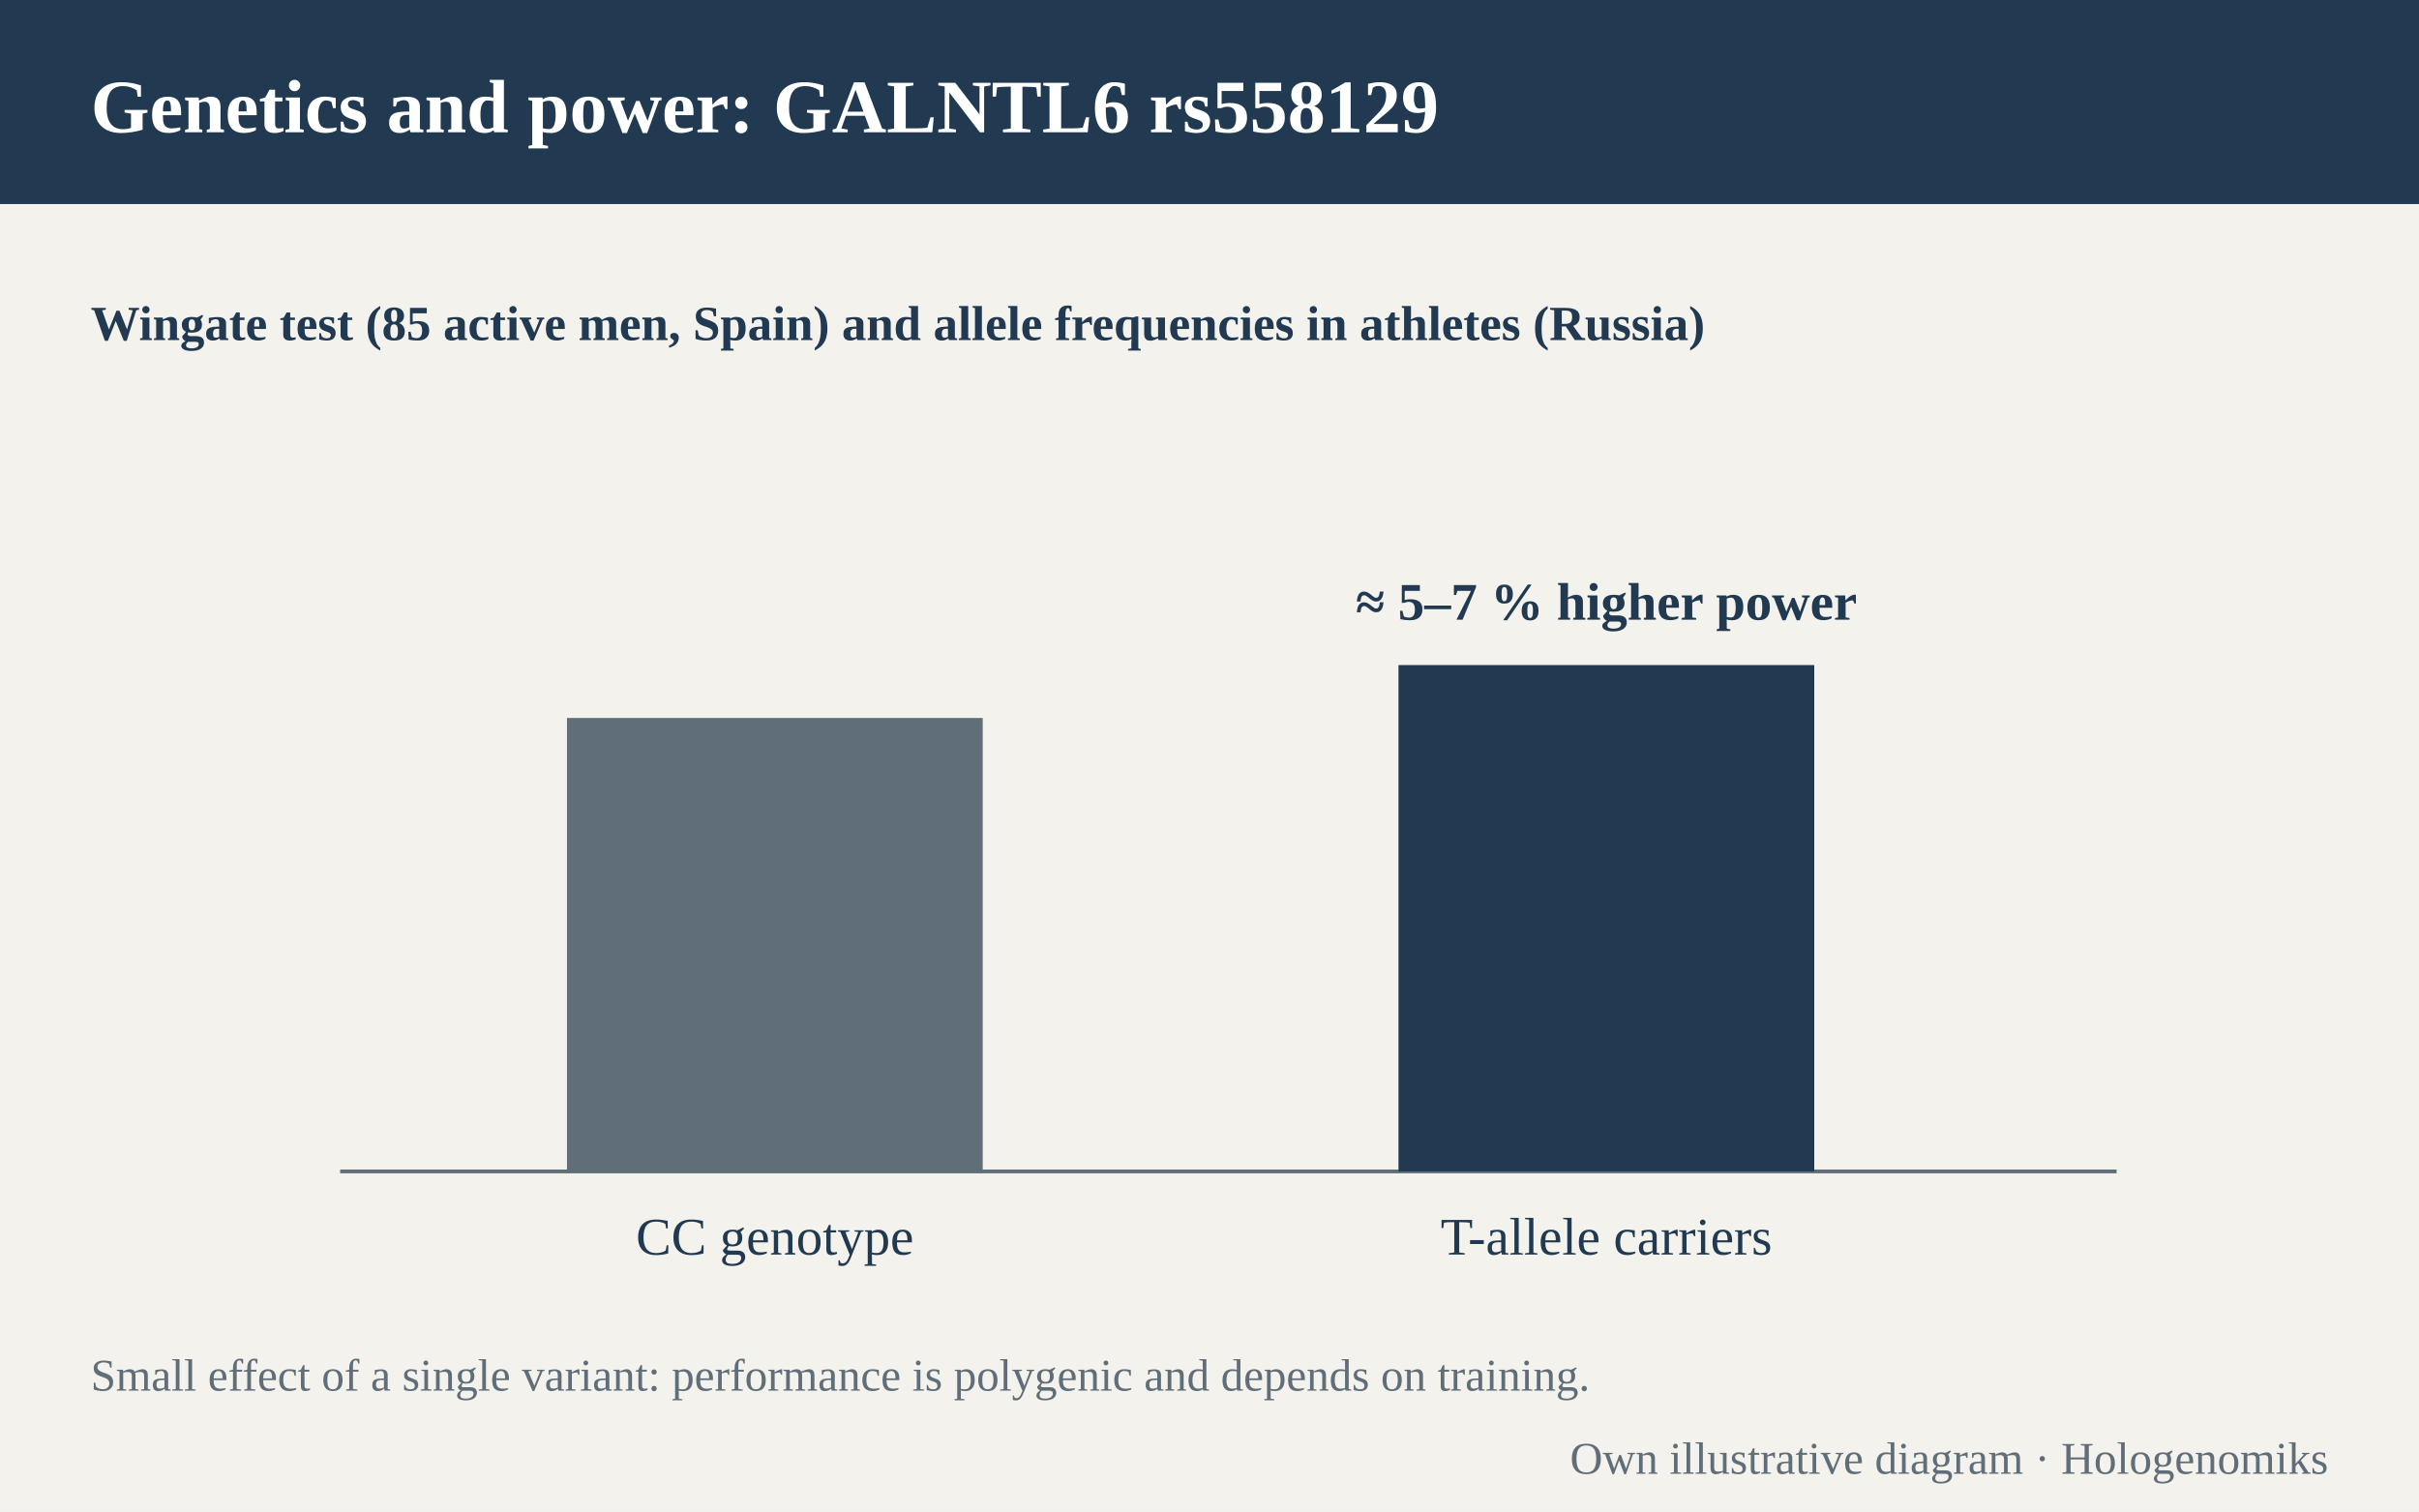
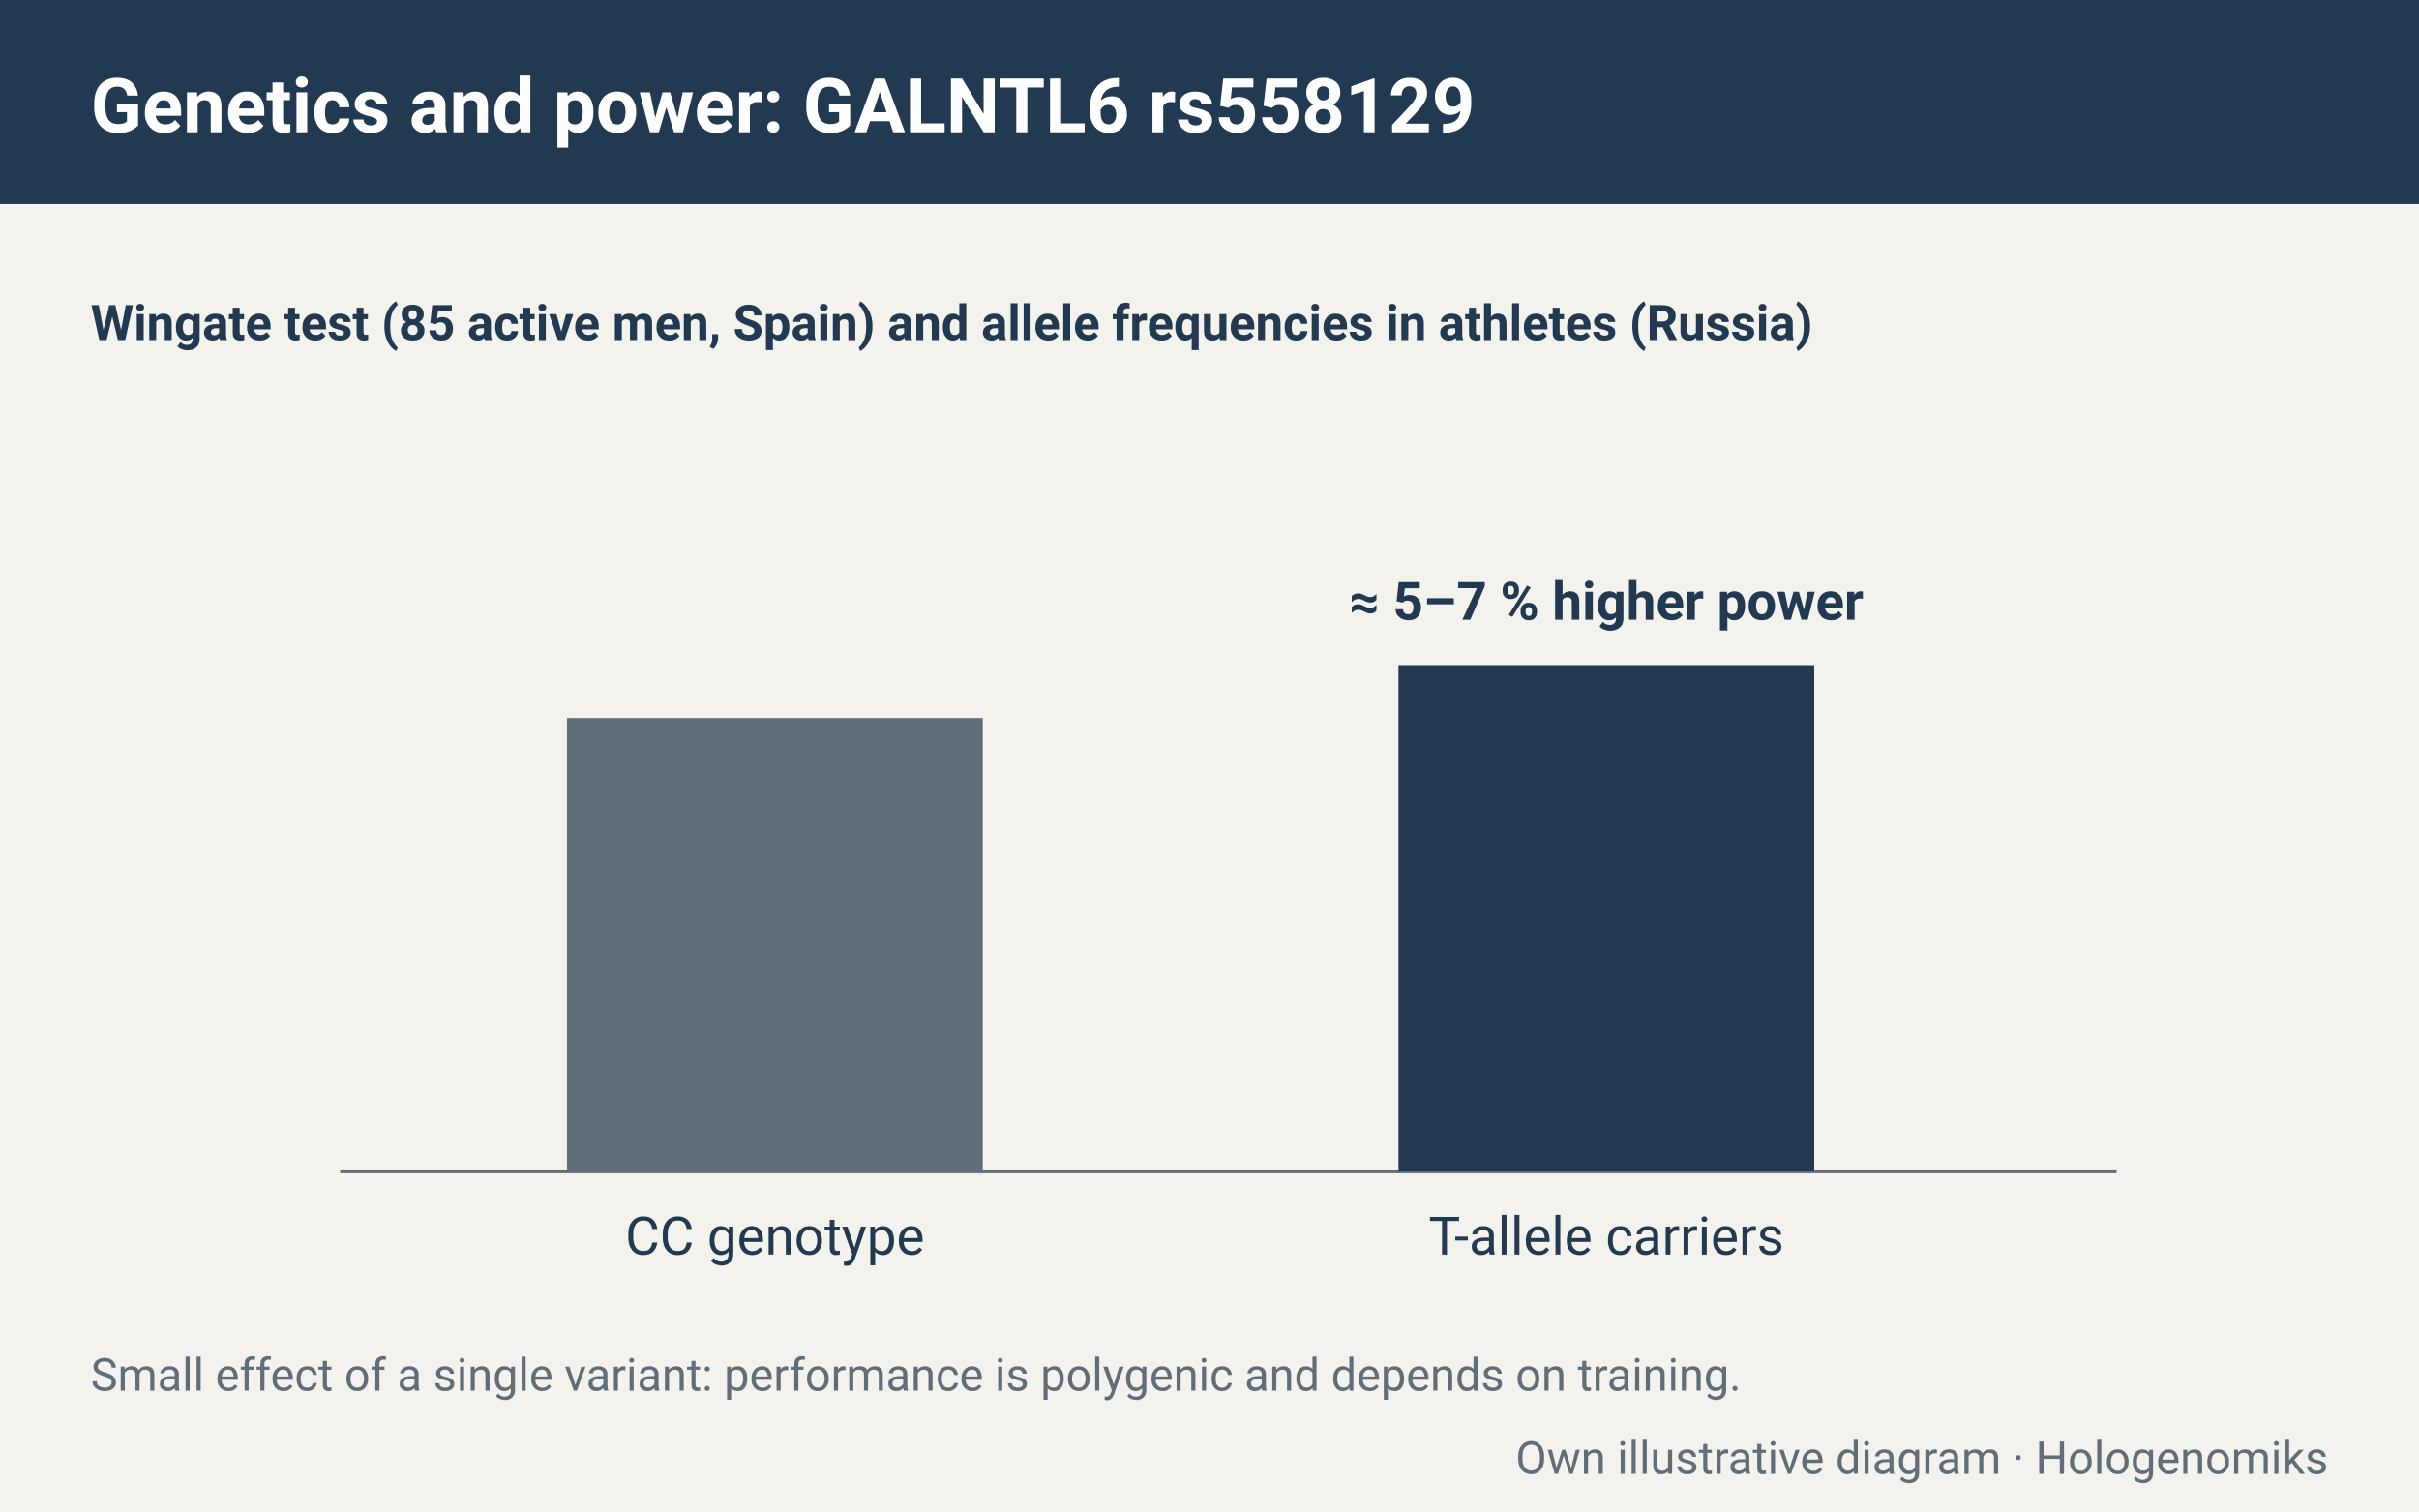
- <svg xmlns="http://www.w3.org/2000/svg" viewBox="0 0 640 400" font-family="Source Sans 3, Segoe UI, Arial, sans-serif" role="img" aria-labelledby="t">
+ <svg xmlns="http://www.w3.org/2000/svg" viewBox="0 0 640 400" font-family="'Source Sans 3', 'Segoe UI', Roboto, Helvetica, Arial, sans-serif" role="img" aria-labelledby="t">
  <rect width="640" height="400" fill="#F4F2EC" />
  <rect width="640" height="54" fill="#213A52" />
  <text x="24" y="35" fill="#fff" font-size="20" font-weight="700">Genetics and power: GALNTL6 rs558129</text>
  <defs>
    <marker id="f" viewBox="0 0 10 10" refX="9" refY="5" markerWidth="7" markerHeight="7" orient="auto">
      <path d="M0 0L10 5L0 10z" fill="#213A52" />
    </marker>
  </defs>
  <text x="24" y="90" font-size="13" font-weight="700" fill="#213A52" text-anchor="start">Wingate test (85 active men, Spain) and allele frequencies in athletes (Russia)</text>
  <line x1="90" y1="310" x2="560" y2="310" stroke="#5F6E78" />
  <rect x="150" y="190" width="110" height="120" fill="#5F6E78" />
  <text x="205" y="332" font-size="14" font-weight="400" fill="#213A52" text-anchor="middle">CC genotype</text>
  <rect x="370" y="176" width="110" height="134" fill="#213A52" />
  <text x="425" y="332" font-size="14" font-weight="400" fill="#213A52" text-anchor="middle">T-allele carriers</text>
  <text x="425" y="164" font-size="14" font-weight="700" fill="#213A52" text-anchor="middle">≈ 5–7 % higher power</text>
  <text x="24" y="368" font-size="12" font-weight="400" fill="#5F6E78" text-anchor="start">Small effect of a single variant: performance is polygenic and depends on training.</text>
  <text x="616" y="390" text-anchor="end" fill="#5F6E78" font-size="12">Own illustrative diagram · Hologenomiks</text>
</svg>
